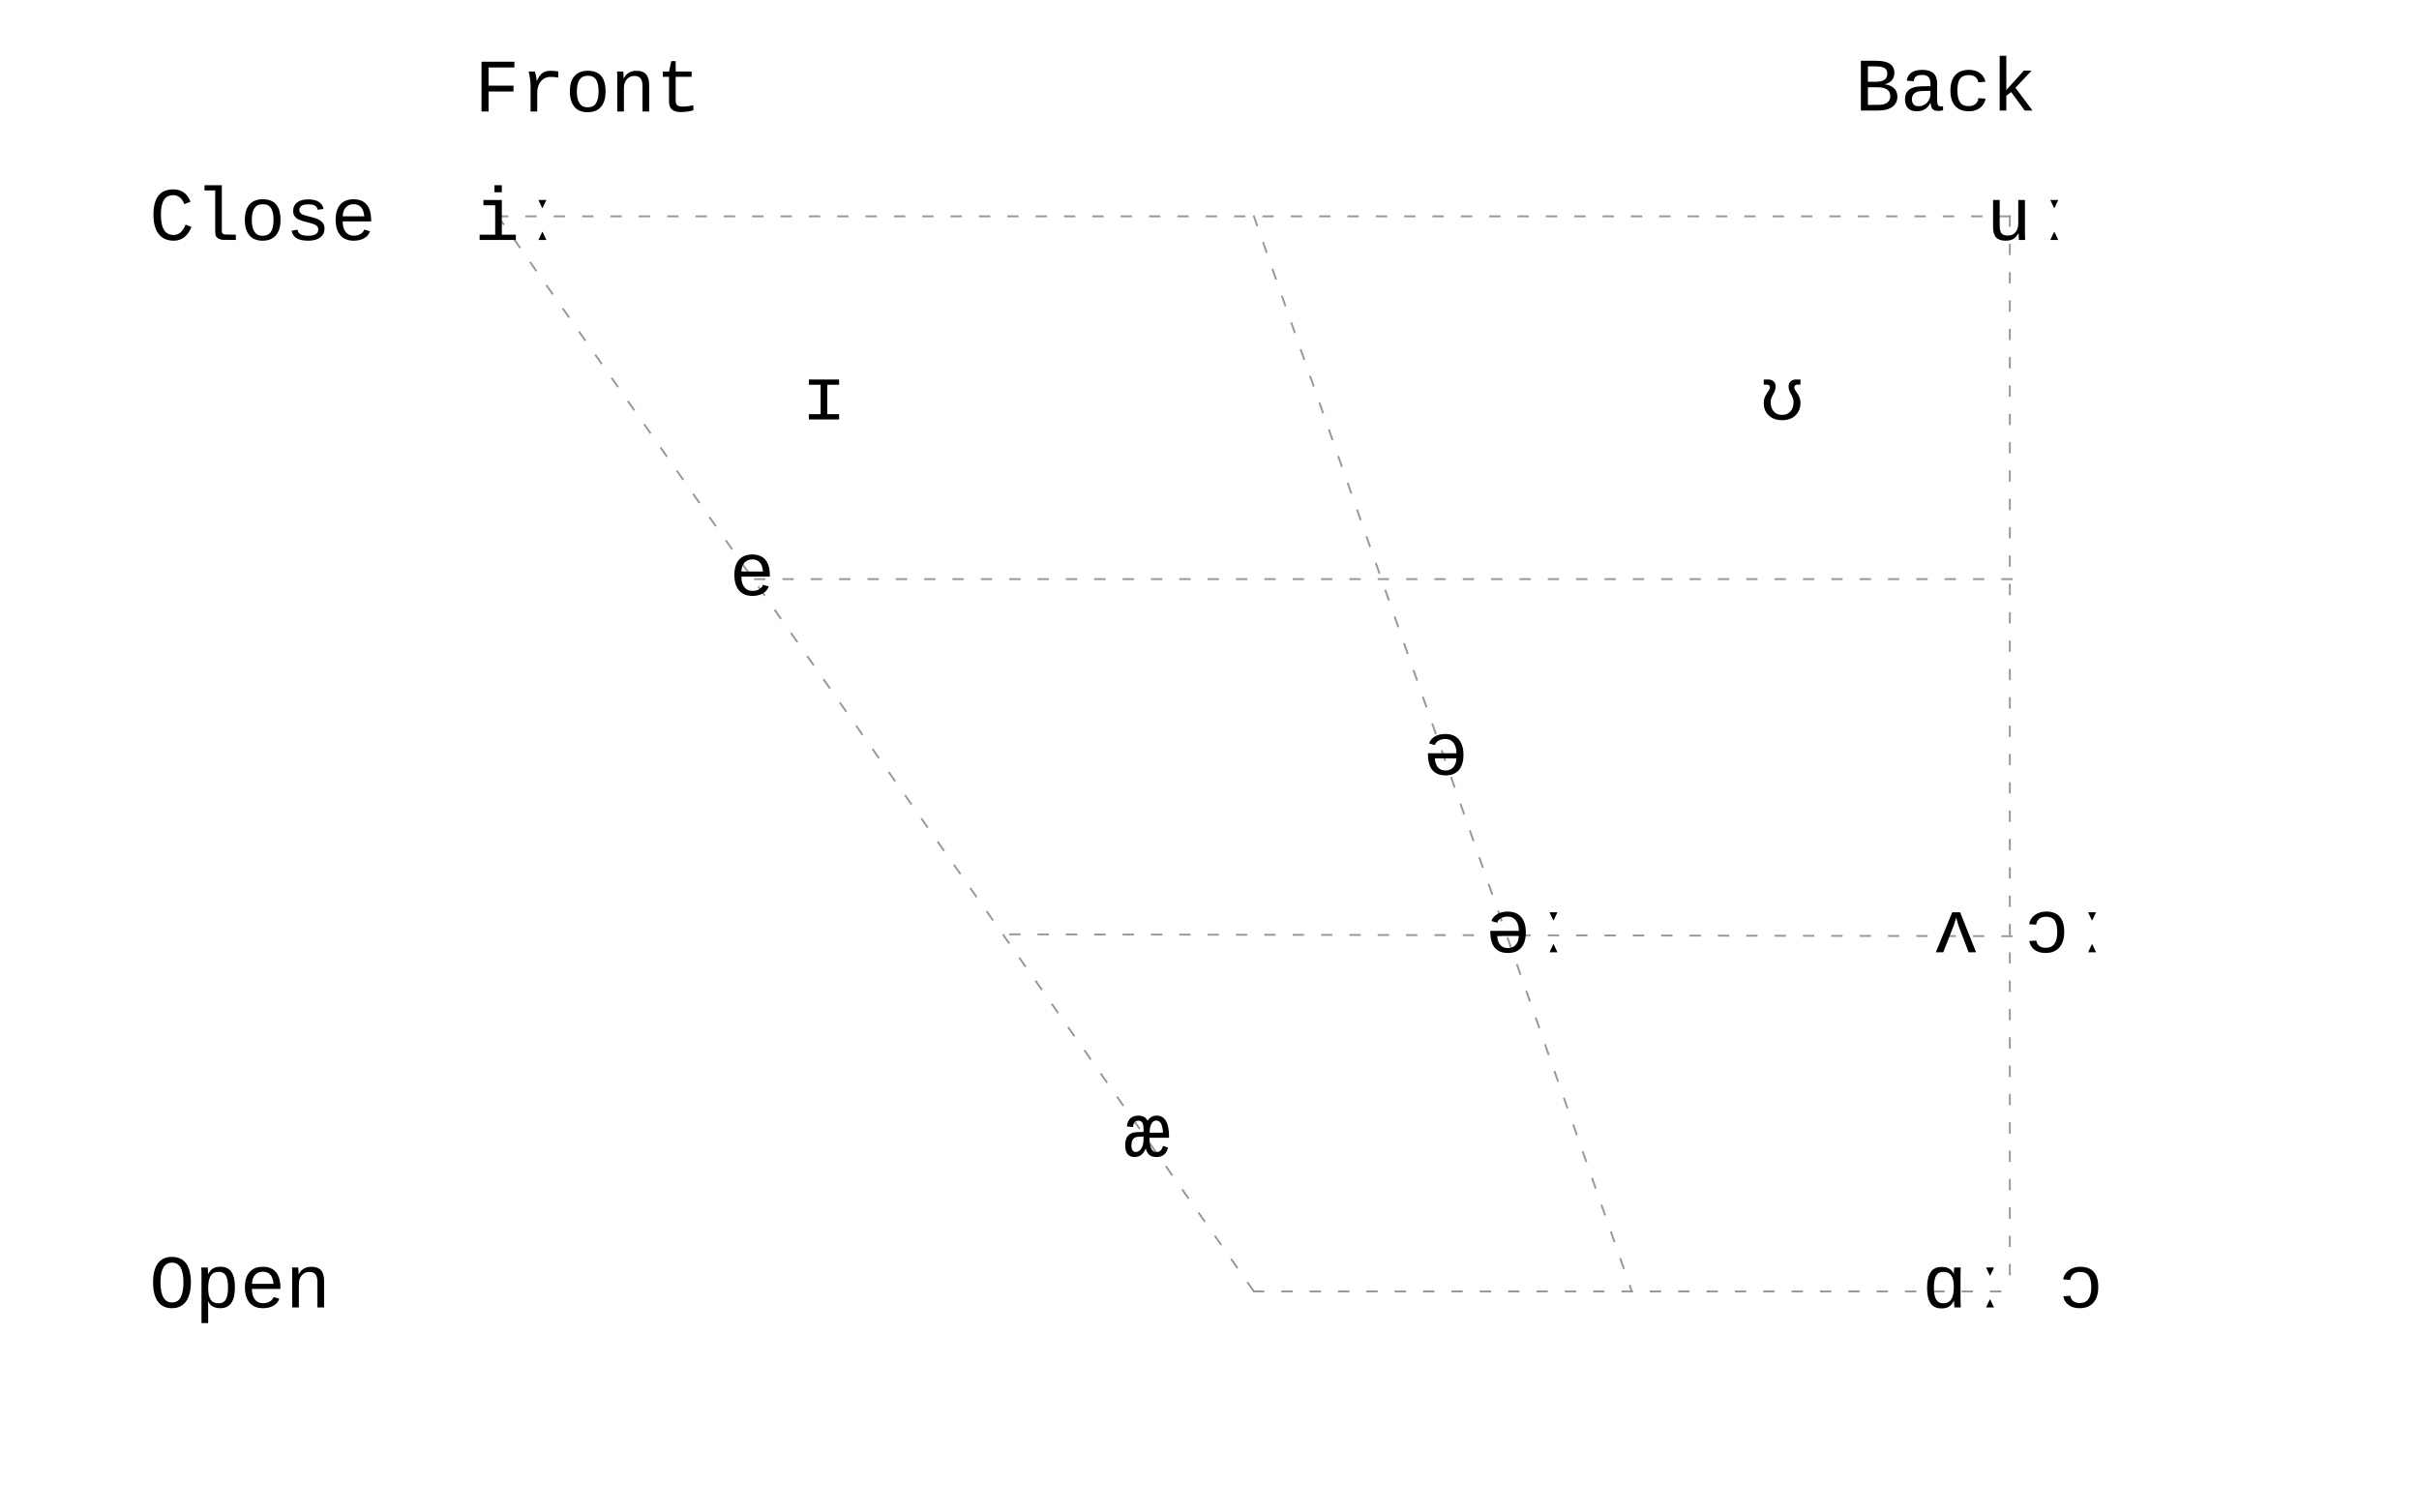
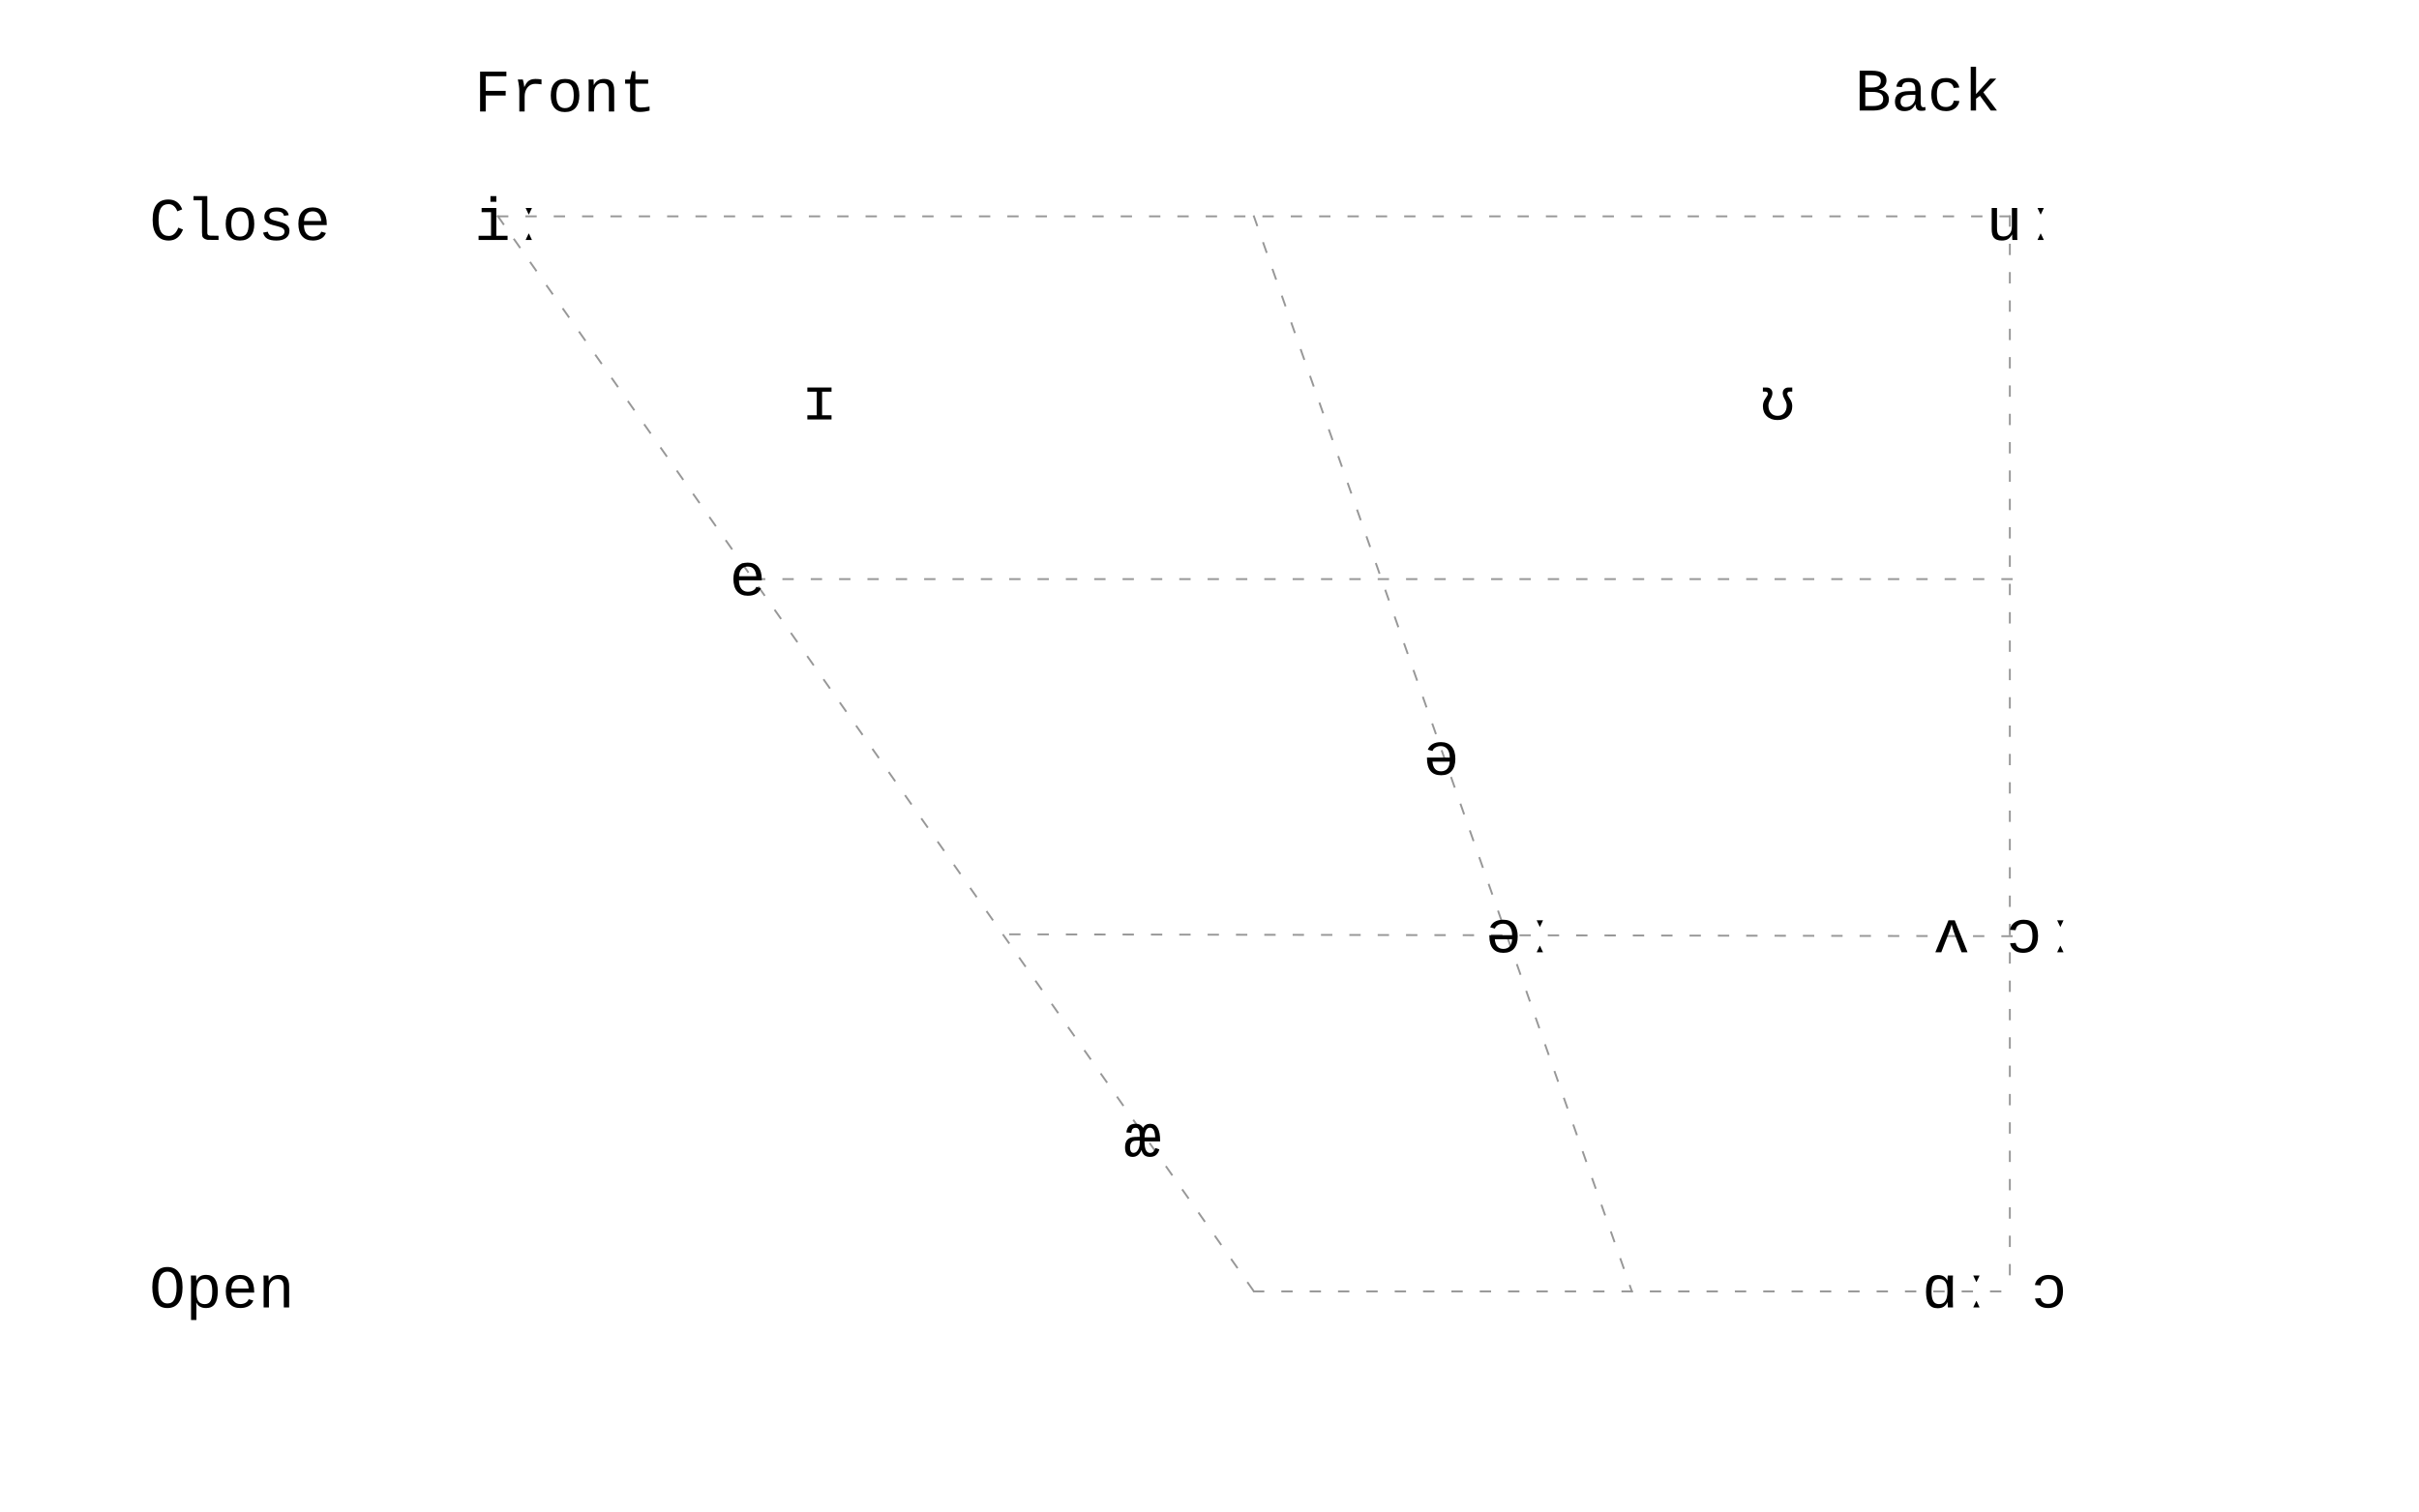
<svg xmlns="http://www.w3.org/2000/svg" width="1280px" height="800px" viewBox="0 0 1280 800" version="1.1">
  <g id="Page-1" stroke="none" stroke-width="1" fill="none" fill-rule="evenodd">
    <g id="Vowels-Positions-Copy">
      <rect id="Rectangle" x="0" y="0" width="1280" height="800" />
-       <text id="ɪ" font-family="CourierNewPSMT, Courier New" font-size="40" font-weight="normal" fill="#000000">
+       <text id="ɪ" font-family="CourierNewPSMT, Courier New" font-size="32" font-weight="normal" fill="#000000">
        <tspan x="424" y="222">ɪ</tspan>
      </text>
-       <text id="ʊ" font-family="CourierNewPSMT, Courier New" font-size="40" font-weight="normal" fill="#000000">
+       <text id="ʊ" font-family="CourierNewPSMT, Courier New" font-size="32" font-weight="normal" fill="#000000">
        <tspan x="931" y="222">ʊ</tspan>
      </text>
      <g id="Group" transform="translate(263, 114)" stroke="#979797" stroke-dasharray="5,10" stroke-linecap="square">
        <line x1="0.5" y1="0.5" x2="800.5" y2="0.5" id="Line" />
        <line x1="400.5" y1="569.5" x2="800.5" y2="569.5" id="Line-Copy" />
        <line x1="800.5" y1="0.5" x2="800.5" y2="569.5" id="Line-4" />
        <line x1="801.5" y1="192.5" x2="133.5" y2="192.5" id="Line-5" />
        <line x1="801.5" y1="381.5" x2="268.5" y2="380.5" id="Line-5-Copy" />
        <line x1="0.5" y1="0.5" x2="400.5" y2="569.5" id="Line-2" />
        <line x1="400.5" y1="0.5" x2="600.5" y2="569.5" id="Line-3" />
      </g>
-       <text id="iː" font-family="CourierNewPSMT, Courier New" font-size="40" font-weight="normal" fill="#000000">
+       <text id="iː" font-family="CourierNewPSMT, Courier New" font-size="32" font-weight="normal" fill="#000000">
        <tspan x="251" y="127">iː</tspan>
      </text>
-       <text id="e" font-family="CourierNewPSMT, Courier New" font-size="40" font-weight="normal" fill="#000000">
+       <text id="e" font-family="CourierNewPSMT, Courier New" font-size="32" font-weight="normal" fill="#000000">
        <tspan x="386" y="315">e</tspan>
      </text>
-       <text id="æ" font-family="CourierNewPSMT, Courier New" font-size="40" font-weight="normal" fill="#000000">
+       <text id="æ" font-family="CourierNewPSMT, Courier New" font-size="32" font-weight="normal" fill="#000000">
        <tspan x="595" y="612">æ</tspan>
      </text>
-       <text id="ə" font-family="CourierNewPSMT, Courier New" font-size="40" font-weight="normal" fill="#000000">
+       <text id="ə" font-family="CourierNewPSMT, Courier New" font-size="32" font-weight="normal" fill="#000000">
        <tspan x="753" y="410">ə</tspan>
      </text>
-       <text id="əː" font-family="CourierNewPSMT, Courier New" font-size="40" font-weight="normal" fill="#000000">
+       <text id="əː" font-family="CourierNewPSMT, Courier New" font-size="32" font-weight="normal" fill="#000000">
        <tspan x="786" y="504">əː</tspan>
      </text>
-       <text id="ʌ-ɔː" font-family="CourierNewPSMT, Courier New" font-size="40" font-weight="normal" fill="#000000">
+       <text id="ʌ-ɔː" font-family="CourierNewPSMT, Courier New" font-size="32" font-weight="normal" fill="#000000">
        <tspan x="1023" y="504">ʌ ɔː</tspan>
      </text>
-       <text id="ɑː-ɔ" font-family="CourierNewPSMT, Courier New" font-size="40" font-weight="normal" fill="#000000">
+       <text id="ɑː-ɔ" font-family="CourierNewPSMT, Courier New" font-size="32" font-weight="normal" fill="#000000">
        <tspan x="1017" y="692">ɑː ɔ</tspan>
      </text>
-       <text id="uː" font-family="CourierNewPSMT, Courier New" font-size="40" font-weight="normal" fill="#000000">
+       <text id="uː" font-family="CourierNewPSMT, Courier New" font-size="32" font-weight="normal" fill="#000000">
        <tspan x="1051" y="127">uː</tspan>
      </text>
-       <text id="Front" font-family="CourierNewPSMT, Courier New" font-size="40" font-weight="normal" fill="#000000">
+       <text id="Front" font-family="CourierNewPSMT, Courier New" font-size="32" font-weight="normal" fill="#000000">
        <tspan x="251" y="59">Front</tspan>
      </text>
-       <text id="Close" font-family="CourierNewPSMT, Courier New" font-size="40" font-weight="normal" fill="#000000">
+       <text id="Close" font-family="CourierNewPSMT, Courier New" font-size="32" font-weight="normal" fill="#000000">
        <tspan x="79" y="127">Close</tspan>
      </text>
-       <text id="Open" font-family="CourierNewPSMT, Courier New" font-size="40" font-weight="normal" fill="#000000">
+       <text id="Open" font-family="CourierNewPSMT, Courier New" font-size="32" font-weight="normal" fill="#000000">
        <tspan x="79" y="692">Open</tspan>
      </text>
-       <text id="Back" font-family="CourierNewPSMT, Courier New" font-size="40" font-weight="normal" fill="#000000">
+       <text id="Back" font-family="CourierNewPSMT, Courier New" font-size="32" font-weight="normal" fill="#000000">
        <tspan x="981.5" y="58.5">Back</tspan>
      </text>
    </g>
  </g>
</svg>
